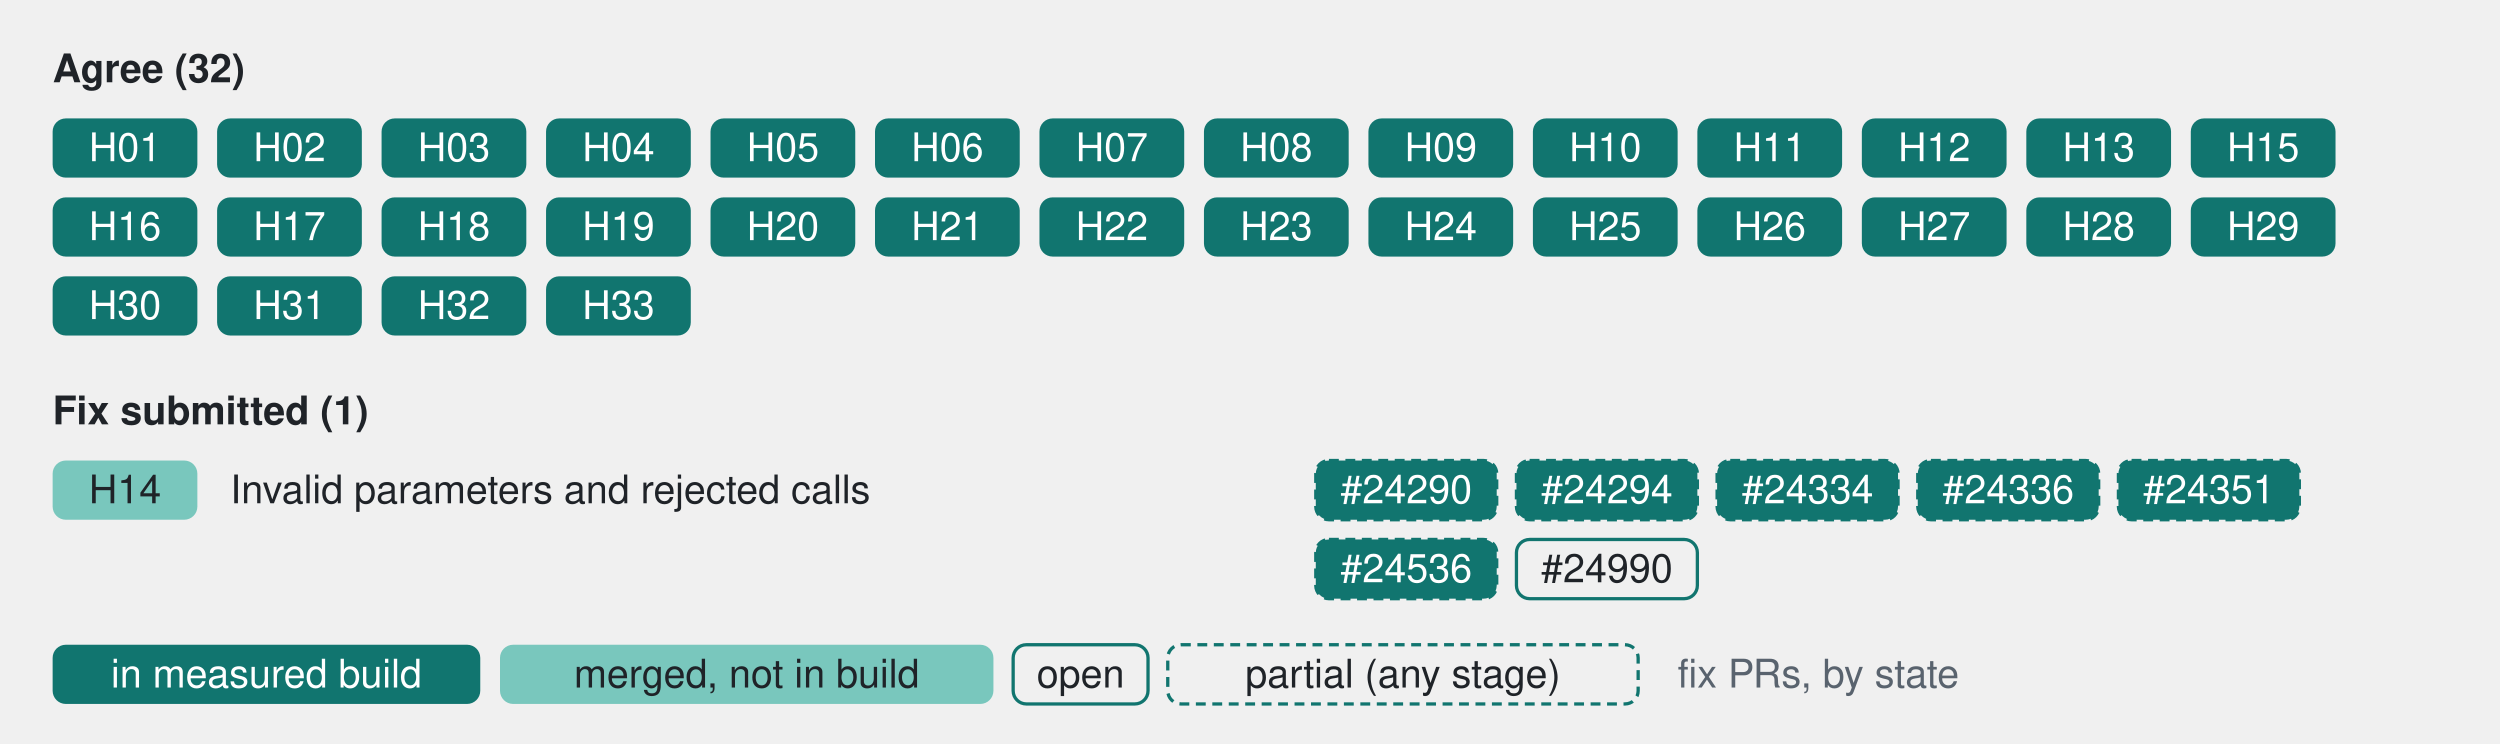
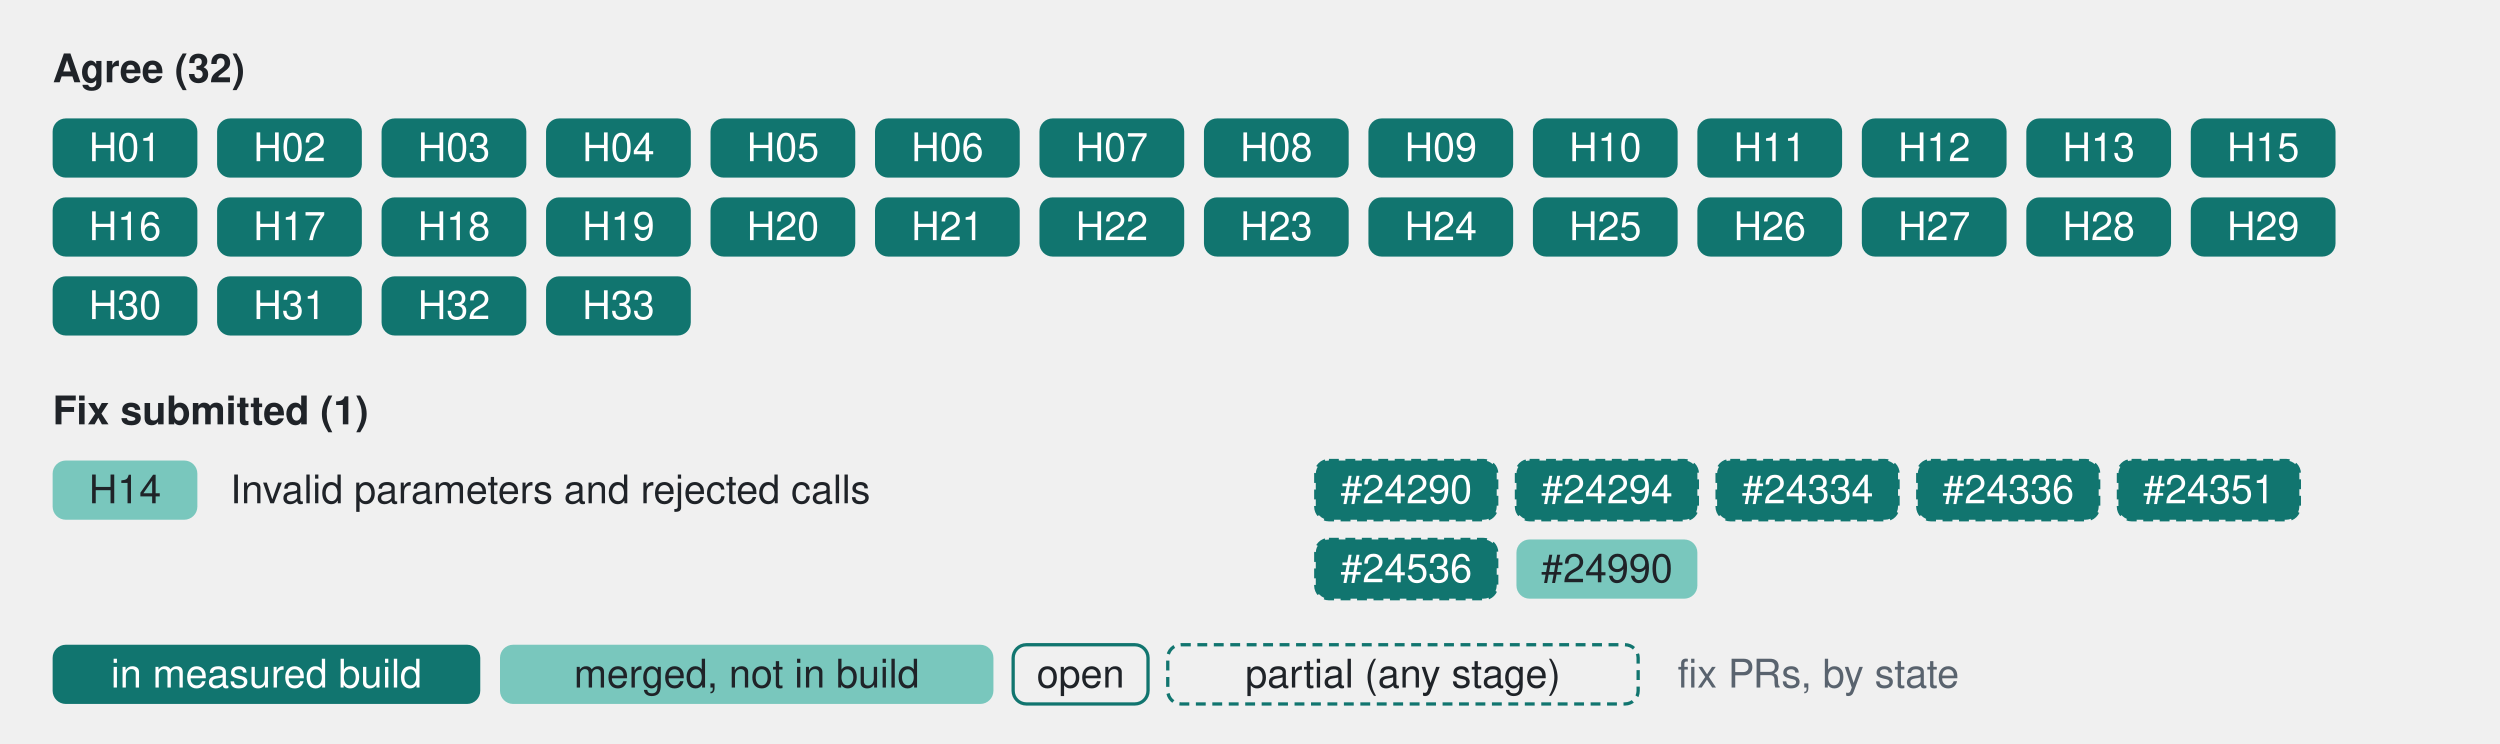
<svg xmlns="http://www.w3.org/2000/svg" width="760" height="226" viewBox="0 0 760 226" role="img" aria-labelledby="title">
  <style>text{font-family:-apple-system,BlinkMacSystemFont,"Segoe UI",Helvetica,Arial,sans-serif;font-size:12px}.head{font-weight:600}.partial{stroke-dasharray:3 2}.label{fill:#1f2328}.muted{fill:#59636e}.pr{fill:none;stroke:#11756f}.edge{stroke:#11756f}.b-agree{fill:#11756f}.n-agree{fill:#ffffff}.b-fix{fill:#79c7bd}.n-fix{fill:#1f2328}.b-converged{fill:#c8641a}.n-converged{fill:#ffffff}.b-review{fill:#f2b36b}.n-review{fill:#1f2328}.b-policy{fill:#8172c4}.n-policy{fill:#ffffff}.b-unmeasured{fill:#dde1e6}.n-unmeasured{fill:#1f2328}@media (prefers-color-scheme:dark){.label{fill:#e6edf3}.muted{fill:#9198a1}.pr{fill:none;stroke:#3aa59a}.edge{stroke:#3aa59a}.b-agree{fill:#3aa59a}.n-agree{fill:#0d1117}.b-fix{fill:#1a6b62}.n-fix{fill:#ffffff}.b-converged{fill:#e5843a}.n-converged{fill:#0d1117}.b-review{fill:#8f5420}.n-review{fill:#ffffff}.b-policy{fill:#9b8fe0}.n-policy{fill:#0d1117}.b-unmeasured{fill:#2d333b}.n-unmeasured{fill:#e6edf3}}</style>
  <text class="label head" x="16" y="25">Agree (32)</text>
  <rect class="b-agree" x="16" y="36" width="44" height="18" rx="4" />
  <text class="n-agree" x="38" y="49" text-anchor="middle">H01</text>
  <rect class="b-agree" x="66" y="36" width="44" height="18" rx="4" />
  <text class="n-agree" x="88" y="49" text-anchor="middle">H02</text>
  <rect class="b-agree" x="116" y="36" width="44" height="18" rx="4" />
  <text class="n-agree" x="138" y="49" text-anchor="middle">H03</text>
  <rect class="b-agree" x="166" y="36" width="44" height="18" rx="4" />
  <text class="n-agree" x="188" y="49" text-anchor="middle">H04</text>
  <rect class="b-agree" x="216" y="36" width="44" height="18" rx="4" />
  <text class="n-agree" x="238" y="49" text-anchor="middle">H05</text>
  <rect class="b-agree" x="266" y="36" width="44" height="18" rx="4" />
  <text class="n-agree" x="288" y="49" text-anchor="middle">H06</text>
  <rect class="b-agree" x="316" y="36" width="44" height="18" rx="4" />
  <text class="n-agree" x="338" y="49" text-anchor="middle">H07</text>
  <rect class="b-agree" x="366" y="36" width="44" height="18" rx="4" />
  <text class="n-agree" x="388" y="49" text-anchor="middle">H08</text>
  <rect class="b-agree" x="416" y="36" width="44" height="18" rx="4" />
  <text class="n-agree" x="438" y="49" text-anchor="middle">H09</text>
  <rect class="b-agree" x="466" y="36" width="44" height="18" rx="4" />
  <text class="n-agree" x="488" y="49" text-anchor="middle">H10</text>
  <rect class="b-agree" x="516" y="36" width="44" height="18" rx="4" />
  <text class="n-agree" x="538" y="49" text-anchor="middle">H11</text>
  <rect class="b-agree" x="566" y="36" width="44" height="18" rx="4" />
  <text class="n-agree" x="588" y="49" text-anchor="middle">H12</text>
  <rect class="b-agree" x="616" y="36" width="44" height="18" rx="4" />
  <text class="n-agree" x="638" y="49" text-anchor="middle">H13</text>
  <rect class="b-agree" x="666" y="36" width="44" height="18" rx="4" />
  <text class="n-agree" x="688" y="49" text-anchor="middle">H15</text>
  <rect class="b-agree" x="16" y="60" width="44" height="18" rx="4" />
  <text class="n-agree" x="38" y="73" text-anchor="middle">H16</text>
  <rect class="b-agree" x="66" y="60" width="44" height="18" rx="4" />
  <text class="n-agree" x="88" y="73" text-anchor="middle">H17</text>
  <rect class="b-agree" x="116" y="60" width="44" height="18" rx="4" />
  <text class="n-agree" x="138" y="73" text-anchor="middle">H18</text>
  <rect class="b-agree" x="166" y="60" width="44" height="18" rx="4" />
  <text class="n-agree" x="188" y="73" text-anchor="middle">H19</text>
  <rect class="b-agree" x="216" y="60" width="44" height="18" rx="4" />
  <text class="n-agree" x="238" y="73" text-anchor="middle">H20</text>
  <rect class="b-agree" x="266" y="60" width="44" height="18" rx="4" />
  <text class="n-agree" x="288" y="73" text-anchor="middle">H21</text>
  <rect class="b-agree" x="316" y="60" width="44" height="18" rx="4" />
  <text class="n-agree" x="338" y="73" text-anchor="middle">H22</text>
  <rect class="b-agree" x="366" y="60" width="44" height="18" rx="4" />
  <text class="n-agree" x="388" y="73" text-anchor="middle">H23</text>
  <rect class="b-agree" x="416" y="60" width="44" height="18" rx="4" />
  <text class="n-agree" x="438" y="73" text-anchor="middle">H24</text>
  <rect class="b-agree" x="466" y="60" width="44" height="18" rx="4" />
  <text class="n-agree" x="488" y="73" text-anchor="middle">H25</text>
  <rect class="b-agree" x="516" y="60" width="44" height="18" rx="4" />
  <text class="n-agree" x="538" y="73" text-anchor="middle">H26</text>
  <rect class="b-agree" x="566" y="60" width="44" height="18" rx="4" />
  <text class="n-agree" x="588" y="73" text-anchor="middle">H27</text>
  <rect class="b-agree" x="616" y="60" width="44" height="18" rx="4" />
  <text class="n-agree" x="638" y="73" text-anchor="middle">H28</text>
  <rect class="b-agree" x="666" y="60" width="44" height="18" rx="4" />
  <text class="n-agree" x="688" y="73" text-anchor="middle">H29</text>
  <rect class="b-agree" x="16" y="84" width="44" height="18" rx="4" />
  <text class="n-agree" x="38" y="97" text-anchor="middle">H30</text>
  <rect class="b-agree" x="66" y="84" width="44" height="18" rx="4" />
  <text class="n-agree" x="88" y="97" text-anchor="middle">H31</text>
  <rect class="b-agree" x="116" y="84" width="44" height="18" rx="4" />
  <text class="n-agree" x="138" y="97" text-anchor="middle">H32</text>
  <rect class="b-agree" x="166" y="84" width="44" height="18" rx="4" />
  <text class="n-agree" x="188" y="97" text-anchor="middle">H33</text>
  <text class="label head" x="16" y="129">Fix submitted (1)</text>
  <rect class="b-fix" x="16" y="140" width="44" height="18" rx="4" />
  <text class="n-fix" x="38" y="153" text-anchor="middle">H14</text>
  <text class="label" x="70" y="153">Invalid parameters and rejected calls</text>
  <rect class="b-agree edge partial" x="400" y="140" width="55" height="18" rx="4" />
  <text class="n-agree" x="427.5" y="153" text-anchor="middle">#24290</text>
  <rect class="b-agree edge partial" x="461" y="140" width="55" height="18" rx="4" />
  <text class="n-agree" x="488.5" y="153" text-anchor="middle">#24294</text>
  <rect class="b-agree edge partial" x="522" y="140" width="55" height="18" rx="4" />
  <text class="n-agree" x="549.5" y="153" text-anchor="middle">#24334</text>
  <rect class="b-agree edge partial" x="583" y="140" width="55" height="18" rx="4" />
  <text class="n-agree" x="610.5" y="153" text-anchor="middle">#24336</text>
  <rect class="b-agree edge partial" x="644" y="140" width="55" height="18" rx="4" />
  <text class="n-agree" x="671.5" y="153" text-anchor="middle">#24351</text>
  <rect class="b-agree edge partial" x="400" y="164" width="55" height="18" rx="4" />
  <text class="n-agree" x="427.5" y="177" text-anchor="middle">#24536</text>
-   <rect class="pr" x="461" y="164" width="55" height="18" rx="4" />
-   <text class="label" x="488.5" y="177" text-anchor="middle">#24990</text>
+   <rect class="b-fix" x="461" y="164" width="55" height="18" rx="4" />
+   <text class="n-fix" x="488.5" y="177" text-anchor="middle">#24990</text>
  <rect class="b-agree" x="16" y="196" width="130" height="18" rx="4" />
  <text class="n-agree" x="81" y="209" text-anchor="middle">in measured build</text>
  <rect class="b-fix" x="152" y="196" width="150" height="18" rx="4" />
  <text class="n-fix" x="227" y="209" text-anchor="middle">merged, not in build</text>
  <rect class="pr" x="308" y="196" width="41" height="18" rx="4" />
  <text class="label" x="328.5" y="209" text-anchor="middle">open</text>
  <rect class="pr partial" x="355" y="196" width="143" height="18" rx="4" />
  <text class="label" x="426.5" y="209" text-anchor="middle">partial (any stage)</text>
  <text class="muted" x="510" y="209">fix PRs, by state</text>
</svg>
